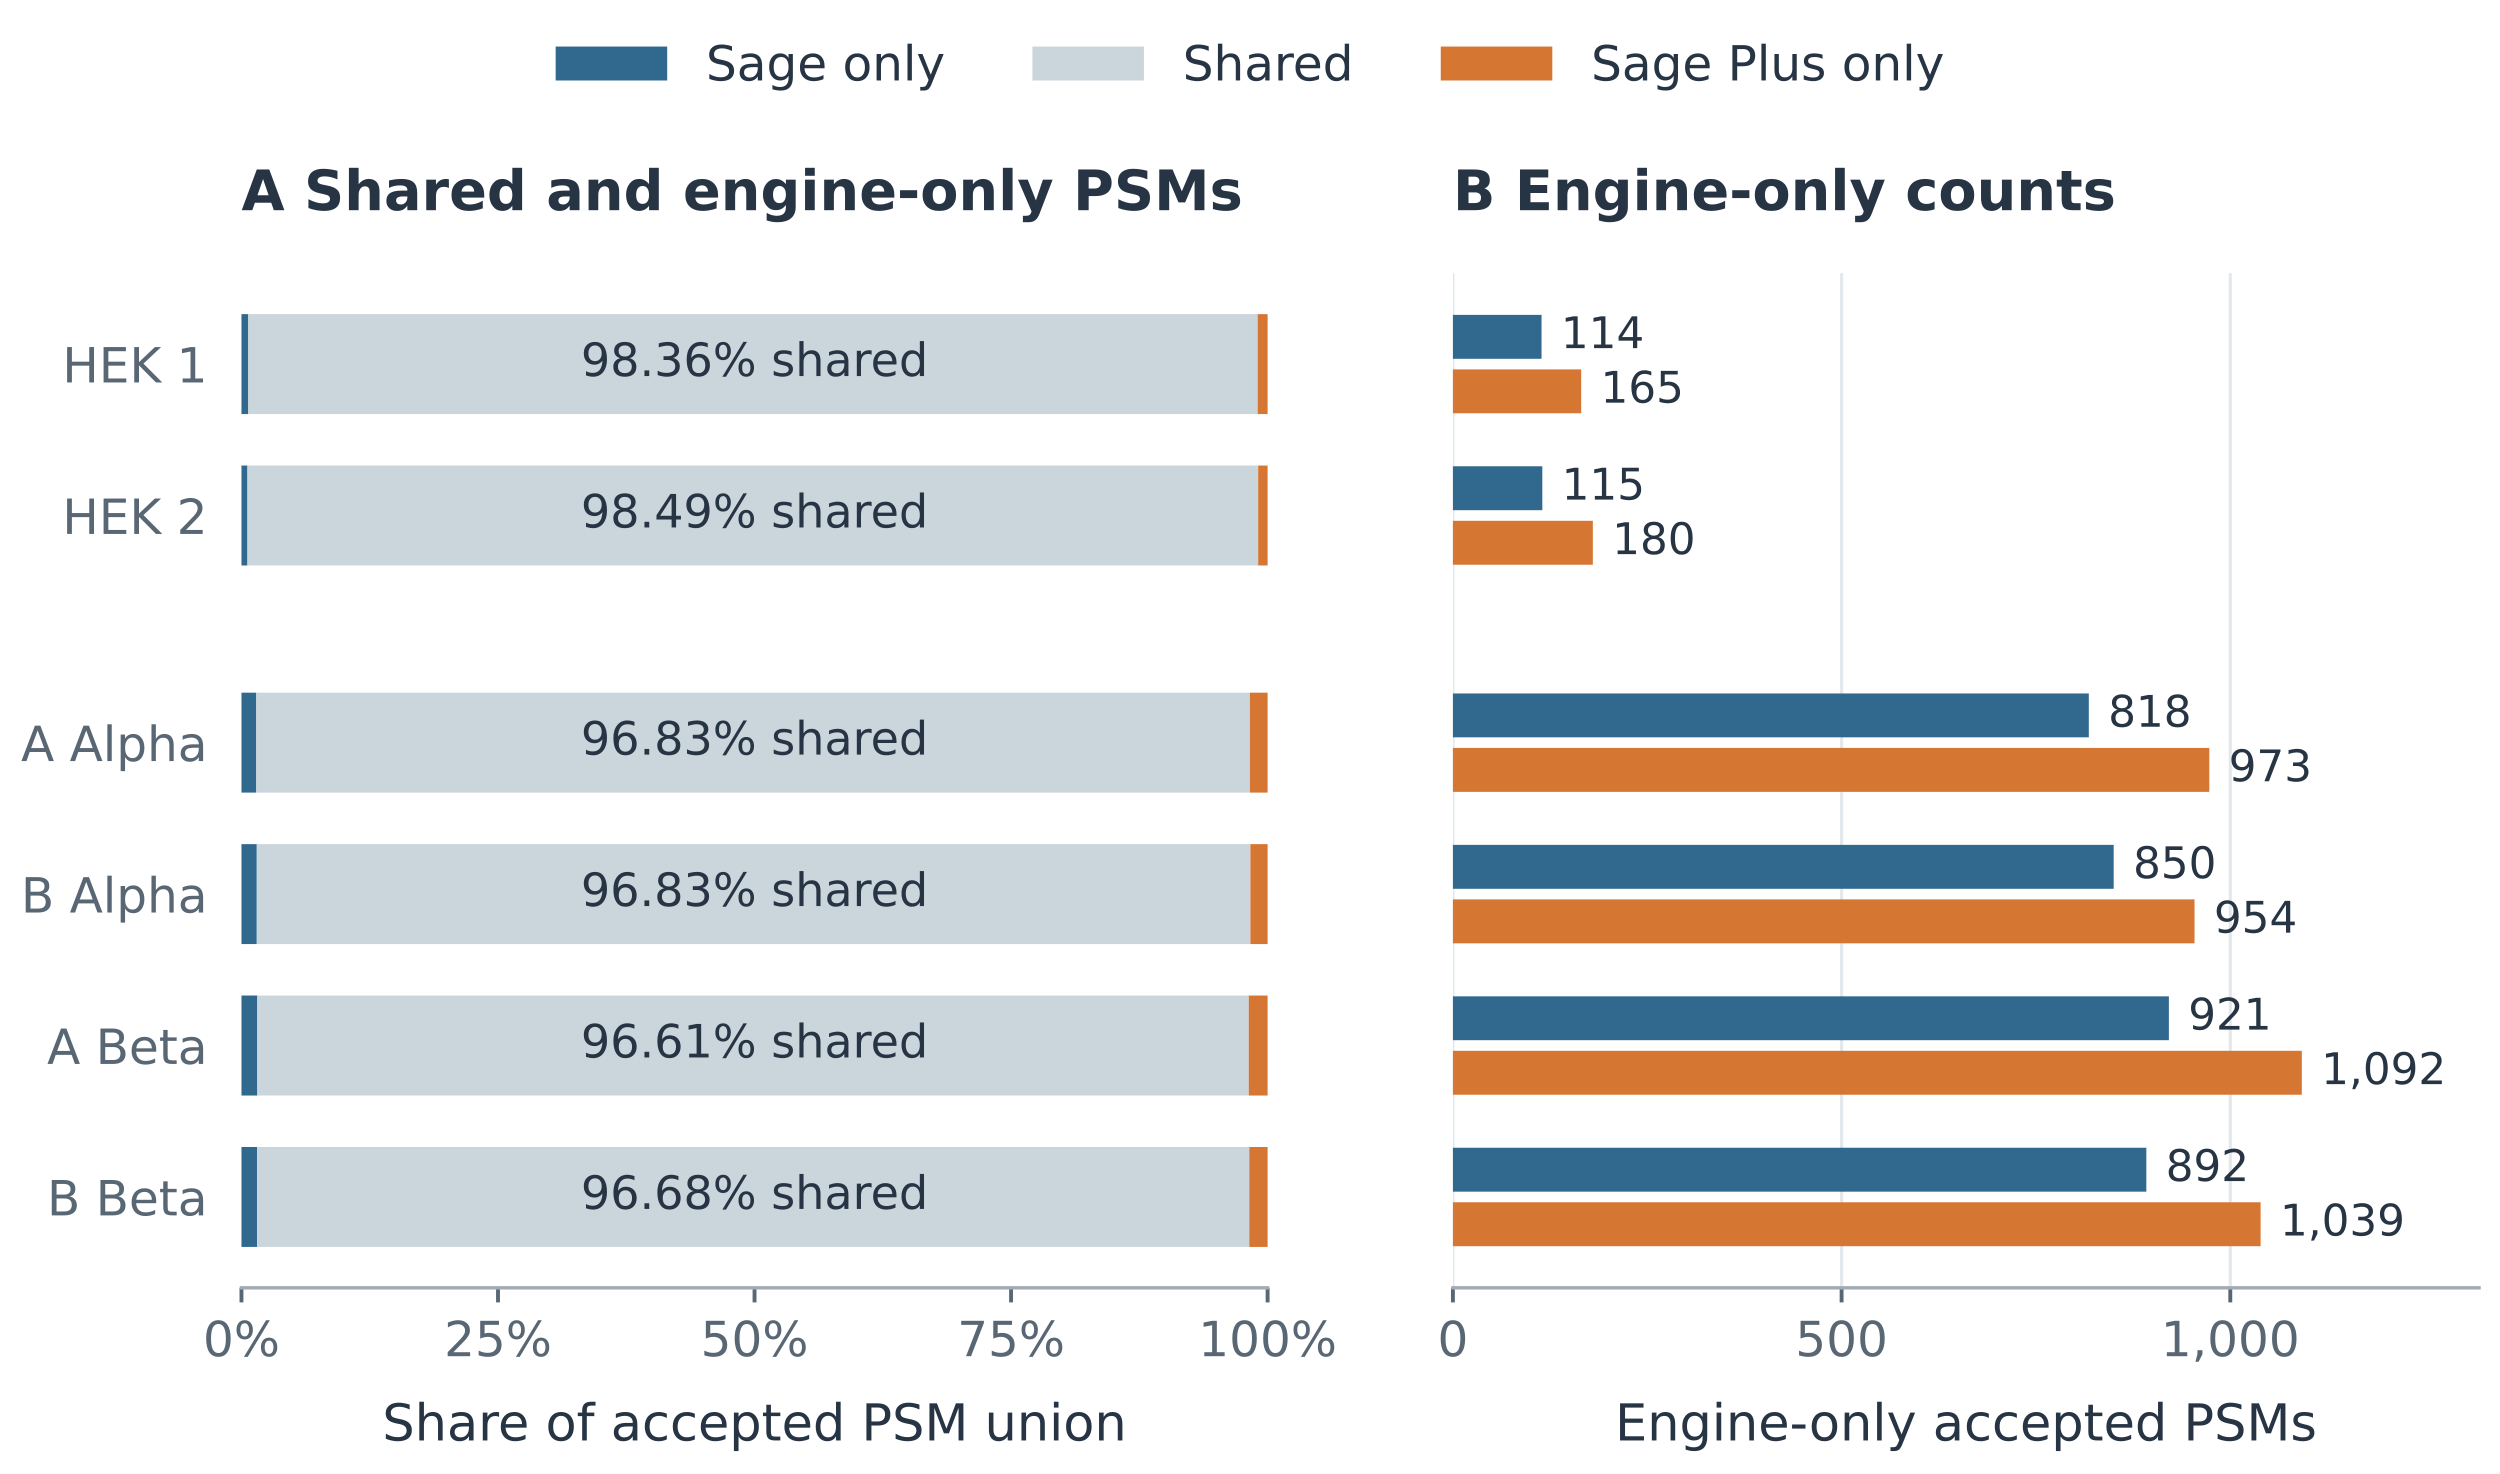
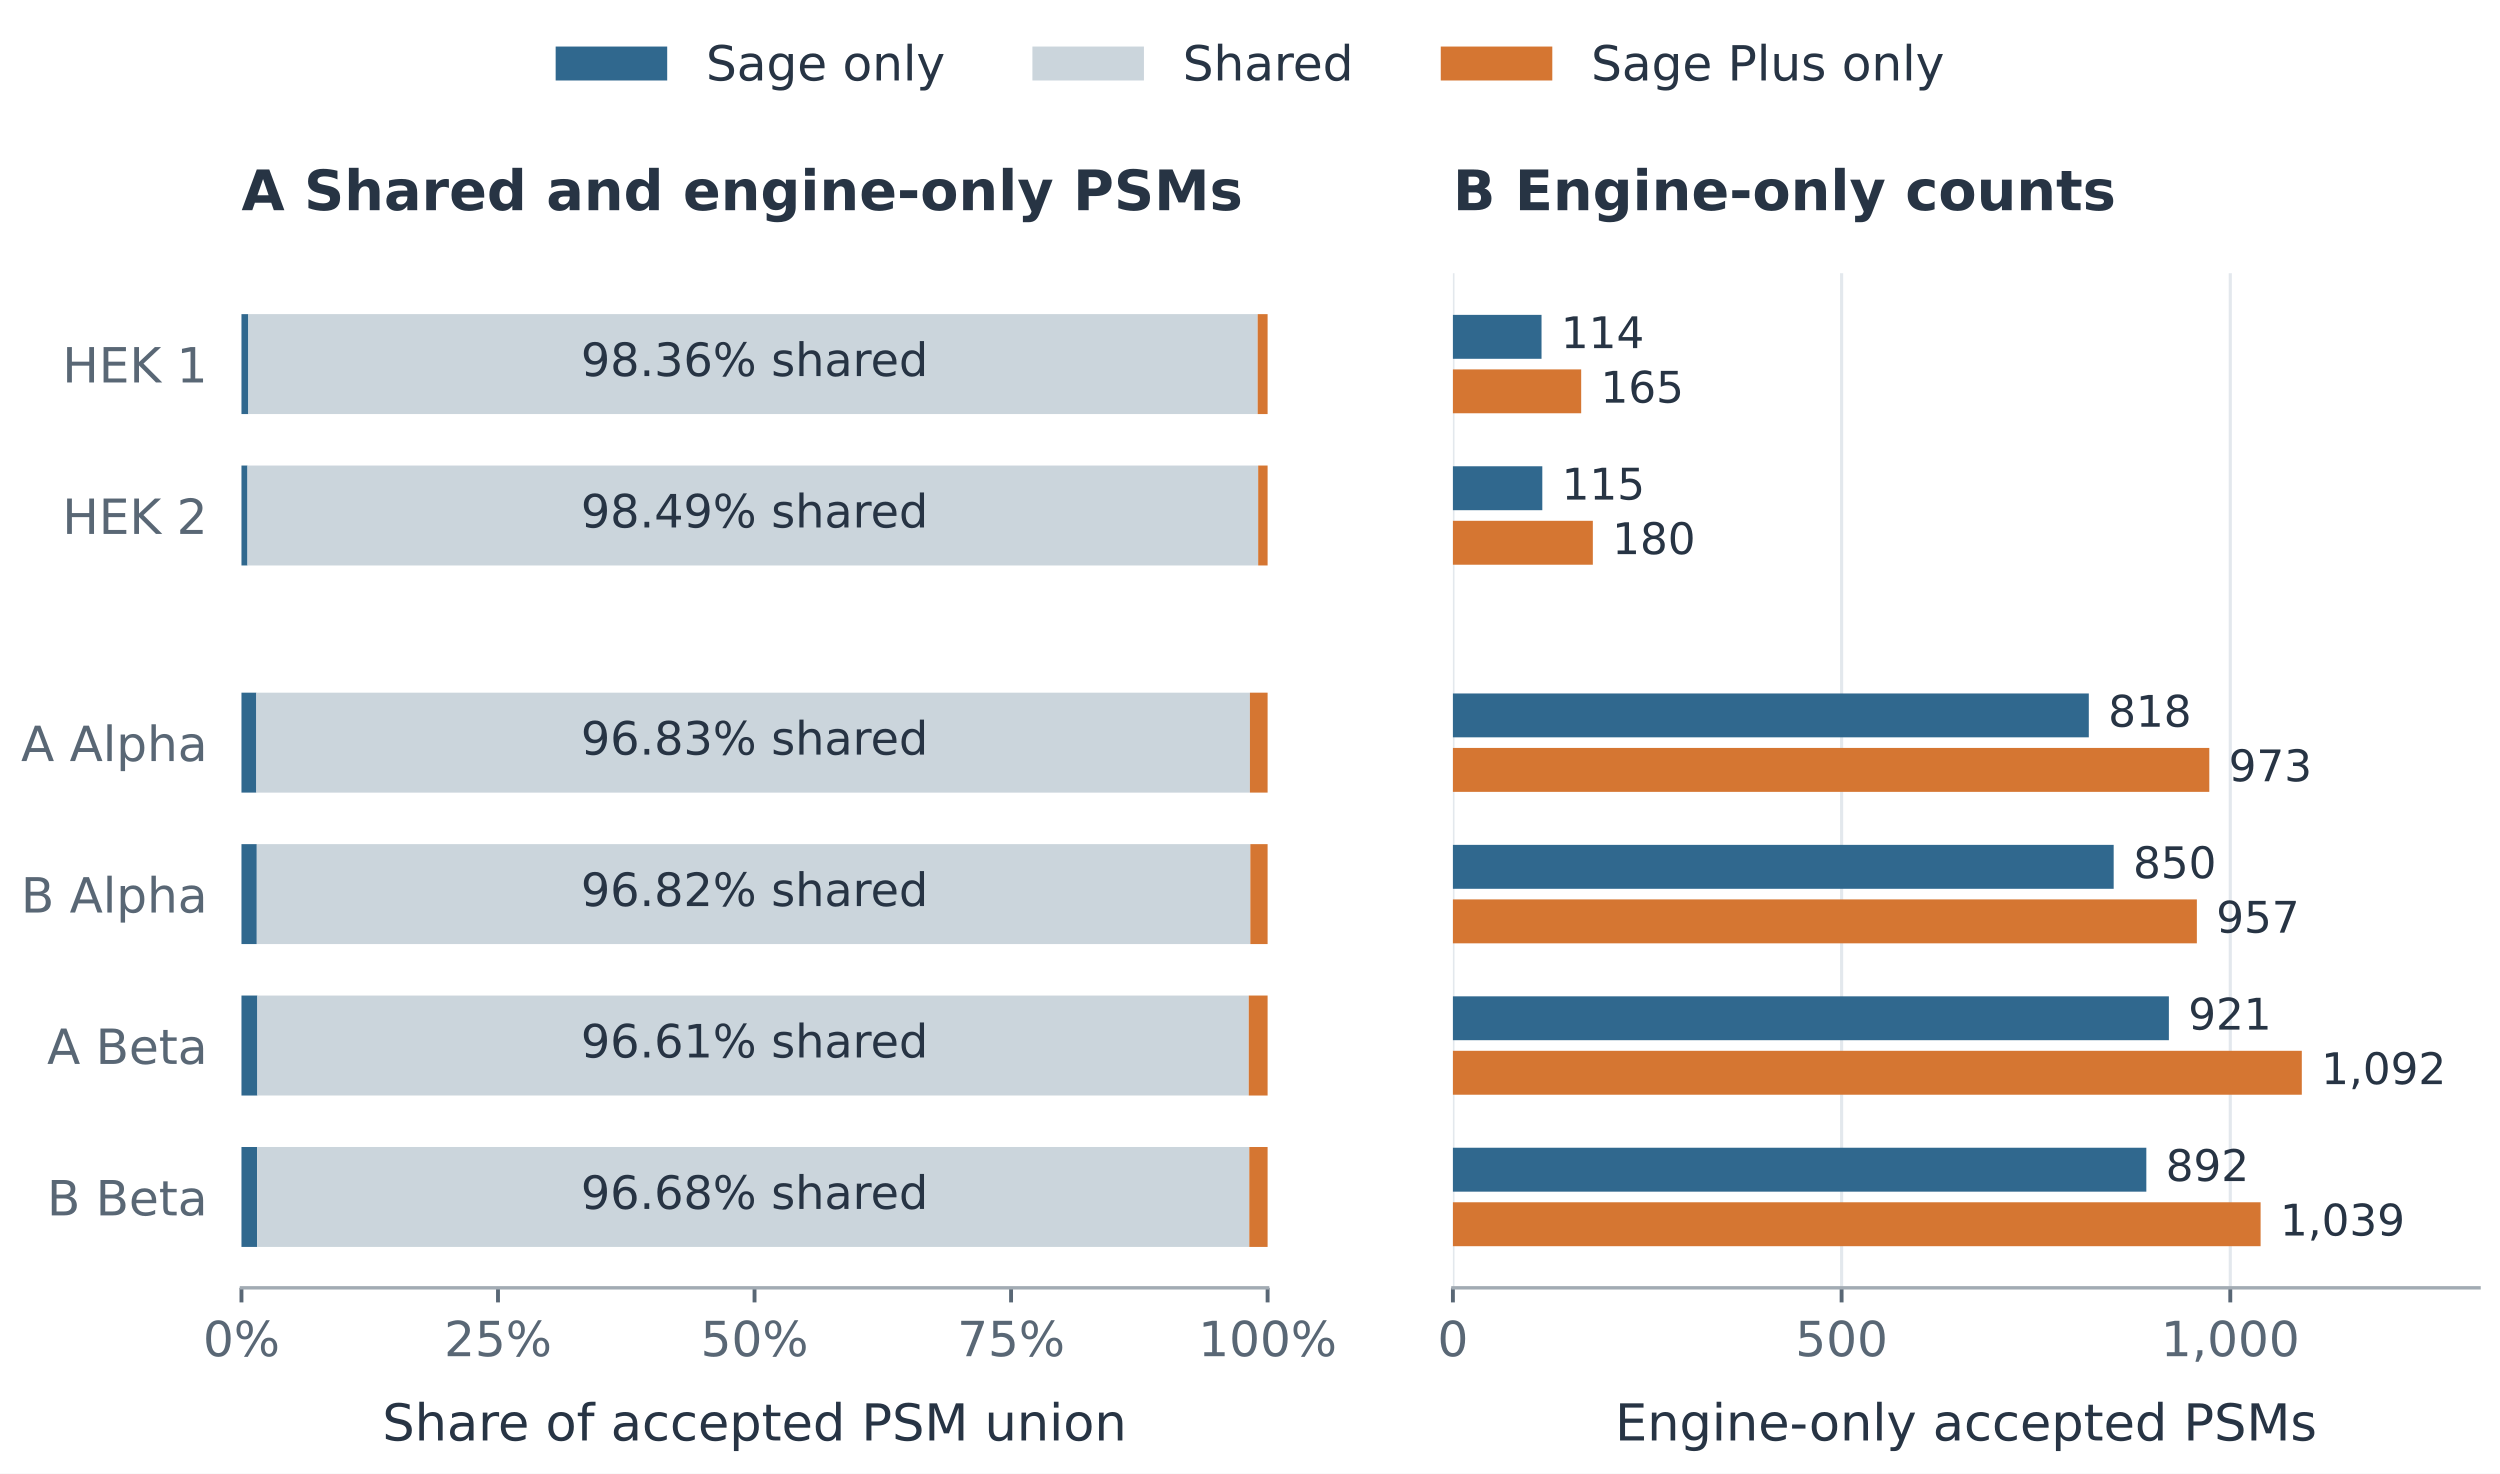
<svg xmlns="http://www.w3.org/2000/svg" xmlns:xlink="http://www.w3.org/1999/xlink" width="515.52pt" height="303.88pt" viewBox="0 0 515.52 303.88" version="1.1">
  <defs>
    <style type="text/css">*{stroke-linejoin: round; stroke-linecap: butt}</style>
  </defs>
  <g id="figure_1">
    <g id="patch_1">
      <path d="M 0 303.88  L 515.52 303.88  L 515.52 0  L 0 0  z " style="fill: #ffffff" />
    </g>
    <g id="axes_1">
      <g id="patch_2">
        <path d="M 49.792 265.559  L 261.39 265.559  L 261.39 56.339  L 49.792 56.339  z " style="fill: #ffffff" />
      </g>
      <g id="matplotlib.axis_1">
        <g id="xtick_1">
          <g id="line2d_1">
            <defs>
              <path id="ma67647b1fe" d="M 0 0  L 0 3  " style="stroke: #596775; stroke-width: 0.8" />
            </defs>
            <g>
              <use xlink:href="#ma67647b1fe" x="49.792" y="265.559" style="fill: #596775; stroke: #596775; stroke-width: 0.8" />
            </g>
          </g>
          <g id="text_1">
            <text style="font-size: 10px; font-family: 'DejaVu Sans'; text-anchor: middle; fill: #596775" x="49.792" y="279.657" transform="rotate(-0 49.79187 279.6568)">0%</text>
          </g>
        </g>
        <g id="xtick_2">
          <g id="line2d_2">
            <g>
              <use xlink:href="#ma67647b1fe" x="102.691" y="265.559" style="fill: #596775; stroke: #596775; stroke-width: 0.8" />
            </g>
          </g>
          <g id="text_2">
            <text style="font-size: 10px; font-family: 'DejaVu Sans'; text-anchor: middle; fill: #596775" x="102.691" y="279.657" transform="rotate(-0 102.6914 279.6568)">25%</text>
          </g>
        </g>
        <g id="xtick_3">
          <g id="line2d_3">
            <g>
              <use xlink:href="#ma67647b1fe" x="155.591" y="265.559" style="fill: #596775; stroke: #596775; stroke-width: 0.8" />
            </g>
          </g>
          <g id="text_3">
            <text style="font-size: 10px; font-family: 'DejaVu Sans'; text-anchor: middle; fill: #596775" x="155.591" y="279.657" transform="rotate(-0 155.591 279.6568)">50%</text>
          </g>
        </g>
        <g id="xtick_4">
          <g id="line2d_4">
            <g>
              <use xlink:href="#ma67647b1fe" x="208.491" y="265.559" style="fill: #596775; stroke: #596775; stroke-width: 0.8" />
            </g>
          </g>
          <g id="text_4">
            <text style="font-size: 10px; font-family: 'DejaVu Sans'; text-anchor: middle; fill: #596775" x="208.491" y="279.657" transform="rotate(-0 208.4905 279.6568)">75%</text>
          </g>
        </g>
        <g id="xtick_5">
          <g id="line2d_5">
            <g>
              <use xlink:href="#ma67647b1fe" x="261.39" y="265.559" style="fill: #596775; stroke: #596775; stroke-width: 0.8" />
            </g>
          </g>
          <g id="text_5">
            <text style="font-size: 10px; font-family: 'DejaVu Sans'; text-anchor: middle; fill: #596775" x="261.39" y="279.657" transform="rotate(-0 261.39 279.6568)">100%</text>
          </g>
        </g>
        <g id="text_6">
          <text style="font-size: 10.5px; font-family: 'DejaVu Sans'; text-anchor: middle; fill: #273444" x="155.591" y="297.038" transform="rotate(-0 155.591 297.0375)">Share of accepted PSM union</text>
        </g>
      </g>
      <g id="matplotlib.axis_2">
        <g id="ytick_1">
          <g id="line2d_6" />
          <g id="text_7">
            <text style="font-size: 10px; font-family: 'DejaVu Sans'; text-anchor: end; fill: #596775" x="42.792" y="78.874" transform="rotate(-0 42.79187 78.87395)">HEK 1</text>
          </g>
        </g>
        <g id="ytick_2">
          <g id="line2d_7" />
          <g id="text_8">
            <text style="font-size: 10px; font-family: 'DejaVu Sans'; text-anchor: end; fill: #596775" x="42.792" y="110.101" transform="rotate(-0 42.79187 110.1008)">HEK 2</text>
          </g>
        </g>
        <g id="ytick_3">
          <g id="line2d_8" />
          <g id="text_9">
            <text style="font-size: 10px; font-family: 'DejaVu Sans'; text-anchor: end; fill: #596775" x="42.792" y="156.942" transform="rotate(-0 42.79187 156.9416)">A Alpha</text>
          </g>
        </g>
        <g id="ytick_4">
          <g id="line2d_9" />
          <g id="text_10">
            <text style="font-size: 10px; font-family: 'DejaVu Sans'; text-anchor: end; fill: #596775" x="42.792" y="188.168" transform="rotate(-0 42.79187 188.1685)">B Alpha</text>
          </g>
        </g>
        <g id="ytick_5">
          <g id="line2d_10" />
          <g id="text_11">
            <text style="font-size: 10px; font-family: 'DejaVu Sans'; text-anchor: end; fill: #596775" x="42.792" y="219.395" transform="rotate(-0 42.79187 219.395)">A Beta</text>
          </g>
        </g>
        <g id="ytick_6">
          <g id="line2d_11" />
          <g id="text_12">
            <text style="font-size: 10px; font-family: 'DejaVu Sans'; text-anchor: end; fill: #596775" x="42.792" y="250.622" transform="rotate(-0 42.79187 250.6219)">B Beta</text>
          </g>
        </g>
      </g>
      <g id="patch_3">
        <path d="M 49.792 64.77  L 51.208 64.77  L 51.208 85.38  L 49.792 85.38  z " clip-path="url(#p6dff3dac59)" style="fill: #30688e" />
      </g>
      <g id="patch_4">
        <path d="M 49.792 95.997  L 51.034 95.997  L 51.034 116.607  L 49.792 116.607  z " clip-path="url(#p6dff3dac59)" style="fill: #30688e" />
      </g>
      <g id="patch_5">
        <path d="M 49.792 142.837  L 52.859 142.837  L 52.859 163.447  L 49.792 163.447  z " clip-path="url(#p6dff3dac59)" style="fill: #30688e" />
      </g>
      <g id="patch_6">
        <path d="M 49.792 174.064  L 52.953 174.064  L 52.953 194.674  L 49.792 194.674  z " clip-path="url(#p6dff3dac59)" style="fill: #30688e" />
      </g>
      <g id="patch_7">
        <path d="M 49.792 205.291  L 53.071 205.291  L 53.071 225.901  L 49.792 225.901  z " clip-path="url(#p6dff3dac59)" style="fill: #30688e" />
      </g>
      <g id="patch_8">
        <path d="M 49.792 236.518  L 53.034 236.518  L 53.034 257.128  L 49.792 257.128  z " clip-path="url(#p6dff3dac59)" style="fill: #30688e" />
      </g>
      <g id="patch_9">
        <path d="M 51.208 64.77  L 259.34 64.77  L 259.34 85.38  L 51.208 85.38  z " clip-path="url(#p6dff3dac59)" style="fill: #cbd5dc" />
      </g>
      <g id="patch_10">
        <path d="M 51.034 95.997  L 259.445 95.997  L 259.445 116.607  L 51.034 116.607  z " clip-path="url(#p6dff3dac59)" style="fill: #cbd5dc" />
      </g>
      <g id="patch_11">
        <path d="M 52.859 142.837  L 257.742 142.837  L 257.742 163.447  L 52.859 163.447  z " clip-path="url(#p6dff3dac59)" style="fill: #cbd5dc" />
      </g>
      <g id="patch_12">
-         <path d="M 52.953 174.064  L 257.842 174.064  L 257.842 194.674  L 52.953 194.674  z " clip-path="url(#p6dff3dac59)" style="fill: #cbd5dc" />
+         <path d="M 52.953 174.064  L 257.831 174.064  L 257.831 194.674  L 52.953 194.674  z " clip-path="url(#p6dff3dac59)" style="fill: #cbd5dc" />
      </g>
      <g id="patch_13">
        <path d="M 53.071 205.291  L 257.502 205.291  L 257.502 225.901  L 53.071 225.901  z " clip-path="url(#p6dff3dac59)" style="fill: #cbd5dc" />
      </g>
      <g id="patch_14">
        <path d="M 53.034 236.518  L 257.613 236.518  L 257.613 257.128  L 53.034 257.128  z " clip-path="url(#p6dff3dac59)" style="fill: #cbd5dc" />
      </g>
      <g id="patch_15">
        <path d="M 259.34 64.77  L 261.39 64.77  L 261.39 85.38  L 259.34 85.38  z " clip-path="url(#p6dff3dac59)" style="fill: #d57632" />
      </g>
      <g id="patch_16">
        <path d="M 259.445 95.997  L 261.39 95.997  L 261.39 116.607  L 259.445 116.607  z " clip-path="url(#p6dff3dac59)" style="fill: #d57632" />
      </g>
      <g id="patch_17">
        <path d="M 257.742 142.837  L 261.39 142.837  L 261.39 163.447  L 257.742 163.447  z " clip-path="url(#p6dff3dac59)" style="fill: #d57632" />
      </g>
      <g id="patch_18">
-         <path d="M 257.842 174.064  L 261.39 174.064  L 261.39 194.674  L 257.842 194.674  z " clip-path="url(#p6dff3dac59)" style="fill: #d57632" />
+         <path d="M 257.831 174.064  L 261.39 174.064  L 261.39 194.674  L 257.831 194.674  z " clip-path="url(#p6dff3dac59)" style="fill: #d57632" />
      </g>
      <g id="patch_19">
        <path d="M 257.502 205.291  L 261.39 205.291  L 261.39 225.901  L 257.502 225.901  z " clip-path="url(#p6dff3dac59)" style="fill: #d57632" />
      </g>
      <g id="patch_20">
        <path d="M 257.613 236.518  L 261.39 236.518  L 261.39 257.128  L 257.613 257.128  z " clip-path="url(#p6dff3dac59)" style="fill: #d57632" />
      </g>
      <g id="patch_21">
        <path d="M 49.792 265.559  L 261.39 265.559  " style="fill: none; stroke: #a2abb3; stroke-width: 0.7; stroke-linejoin: miter; stroke-linecap: square" />
      </g>
      <g id="text_13">
        <text style="font-size: 9.5px; font-family: 'DejaVu Sans'; text-anchor: middle; fill: #273444" x="155.591" y="77.543" transform="rotate(-0 155.591 77.54327)">98.36% shared</text>
      </g>
      <g id="text_14">
        <text style="font-size: 9.5px; font-family: 'DejaVu Sans'; text-anchor: middle; fill: #273444" x="155.591" y="108.77" transform="rotate(-0 155.591 108.7702)">98.49% shared</text>
      </g>
      <g id="text_15">
        <text style="font-size: 9.5px; font-family: 'DejaVu Sans'; text-anchor: middle; fill: #273444" x="155.591" y="155.611" transform="rotate(-0 155.591 155.6105)">96.83% shared</text>
      </g>
      <g id="text_16">
-         <text style="font-size: 9.5px; font-family: 'DejaVu Sans'; text-anchor: middle; fill: #273444" x="155.591" y="186.837" transform="rotate(-0 155.591 186.8374)">96.83% shared</text>
+         <text style="font-size: 9.5px; font-family: 'DejaVu Sans'; text-anchor: middle; fill: #273444" x="155.591" y="186.837" transform="rotate(-0 155.591 186.8374)">96.82% shared</text>
      </g>
      <g id="text_17">
        <text style="font-size: 9.5px; font-family: 'DejaVu Sans'; text-anchor: middle; fill: #273444" x="155.591" y="218.064" transform="rotate(-0 155.591 218.0643)">96.61% shared</text>
      </g>
      <g id="text_18">
        <text style="font-size: 9.5px; font-family: 'DejaVu Sans'; text-anchor: middle; fill: #273444" x="155.591" y="249.291" transform="rotate(-0 155.591 249.2912)">96.68% shared</text>
      </g>
      <g id="text_19">
        <text style="font-weight: 700; font-size: 11.5px; font-family: 'DejaVu Sans'; text-anchor: start; fill: #273444" x="49.792" y="43.339" transform="rotate(-0 49.79187 43.33898)">A  Shared and engine-only PSMs</text>
      </g>
    </g>
    <g id="axes_2">
      <g id="patch_22">
        <path d="M 299.602 265.559  L 511.2 265.559  L 511.2 56.339  L 299.602 56.339  z " style="fill: #ffffff" />
      </g>
      <g id="matplotlib.axis_3">
        <g id="xtick_6">
          <g id="line2d_12">
            <path d="M 299.602 265.559  L 299.602 56.339  " clip-path="url(#p7900c767f6)" style="fill: none; stroke: #e3e8ed; stroke-width: 0.65; stroke-linecap: square" />
          </g>
          <g id="line2d_13">
            <g>
              <use xlink:href="#ma67647b1fe" x="299.602" y="265.559" style="fill: #596775; stroke: #596775; stroke-width: 0.8" />
            </g>
          </g>
          <g id="text_20">
            <text style="font-size: 10px; font-family: 'DejaVu Sans'; text-anchor: middle; fill: #596775" x="299.602" y="279.657" transform="rotate(-0 299.6018 279.6568)">0</text>
          </g>
        </g>
        <g id="xtick_7">
          <g id="line2d_14">
            <path d="M 379.753 265.559  L 379.753 56.339  " clip-path="url(#p7900c767f6)" style="fill: none; stroke: #e3e8ed; stroke-width: 0.65; stroke-linecap: square" />
          </g>
          <g id="line2d_15">
            <g>
              <use xlink:href="#ma67647b1fe" x="379.753" y="265.559" style="fill: #596775; stroke: #596775; stroke-width: 0.8" />
            </g>
          </g>
          <g id="text_21">
            <text style="font-size: 10px; font-family: 'DejaVu Sans'; text-anchor: middle; fill: #596775" x="379.753" y="279.657" transform="rotate(-0 379.7527 279.6568)">500</text>
          </g>
        </g>
        <g id="xtick_8">
          <g id="line2d_16">
            <path d="M 459.903 265.559  L 459.903 56.339  " clip-path="url(#p7900c767f6)" style="fill: none; stroke: #e3e8ed; stroke-width: 0.65; stroke-linecap: square" />
          </g>
          <g id="line2d_17">
            <g>
              <use xlink:href="#ma67647b1fe" x="459.903" y="265.559" style="fill: #596775; stroke: #596775; stroke-width: 0.8" />
            </g>
          </g>
          <g id="text_22">
            <text style="font-size: 10px; font-family: 'DejaVu Sans'; text-anchor: middle; fill: #596775" x="459.903" y="279.657" transform="rotate(-0 459.9035 279.6568)">1,000</text>
          </g>
        </g>
        <g id="text_23">
          <text style="font-size: 10.5px; font-family: 'DejaVu Sans'; text-anchor: middle; fill: #273444" x="405.401" y="297.038" transform="rotate(-0 405.4009 297.0375)">Engine-only accepted PSMs</text>
        </g>
      </g>
      <g id="matplotlib.axis_4">
        <g id="ytick_7">
          <g id="line2d_18" />
        </g>
        <g id="ytick_8">
          <g id="line2d_19" />
        </g>
        <g id="ytick_9">
          <g id="line2d_20" />
        </g>
        <g id="ytick_10">
          <g id="line2d_21" />
        </g>
        <g id="ytick_11">
          <g id="line2d_22" />
        </g>
        <g id="ytick_12">
          <g id="line2d_23" />
        </g>
      </g>
      <g id="patch_23">
        <path d="M 299.602 64.926  L 317.876 64.926  L 317.876 73.982  L 299.602 73.982  z " clip-path="url(#p7900c767f6)" style="fill: #30688e" />
      </g>
      <g id="patch_24">
        <path d="M 299.602 96.153  L 318.037 96.153  L 318.037 105.209  L 299.602 105.209  z " clip-path="url(#p7900c767f6)" style="fill: #30688e" />
      </g>
      <g id="patch_25">
        <path d="M 299.602 142.994  L 430.729 142.994  L 430.729 152.049  L 299.602 152.049  z " clip-path="url(#p7900c767f6)" style="fill: #30688e" />
      </g>
      <g id="patch_26">
        <path d="M 299.602 174.221  L 435.858 174.221  L 435.858 183.276  L 299.602 183.276  z " clip-path="url(#p7900c767f6)" style="fill: #30688e" />
      </g>
      <g id="patch_27">
        <path d="M 299.602 205.447  L 447.24 205.447  L 447.24 214.503  L 299.602 214.503  z " clip-path="url(#p7900c767f6)" style="fill: #30688e" />
      </g>
      <g id="patch_28">
        <path d="M 299.602 236.674  L 442.591 236.674  L 442.591 245.73  L 299.602 245.73  z " clip-path="url(#p7900c767f6)" style="fill: #30688e" />
      </g>
      <g id="patch_29">
        <path d="M 299.602 76.168  L 326.052 76.168  L 326.052 85.224  L 299.602 85.224  z " clip-path="url(#p7900c767f6)" style="fill: #d57632" />
      </g>
      <g id="patch_30">
        <path d="M 299.602 107.395  L 328.456 107.395  L 328.456 116.451  L 299.602 116.451  z " clip-path="url(#p7900c767f6)" style="fill: #d57632" />
      </g>
      <g id="patch_31">
        <path d="M 299.602 154.235  L 455.575 154.235  L 455.575 163.291  L 299.602 163.291  z " clip-path="url(#p7900c767f6)" style="fill: #d57632" />
      </g>
      <g id="patch_32">
-         <path d="M 299.602 185.462  L 452.53 185.462  L 452.53 194.518  L 299.602 194.518  z " clip-path="url(#p7900c767f6)" style="fill: #d57632" />
+         <path d="M 299.602 185.462  L 453.011 185.462  L 453.011 194.518  L 299.602 194.518  z " clip-path="url(#p7900c767f6)" style="fill: #d57632" />
      </g>
      <g id="patch_33">
        <path d="M 299.602 216.689  L 474.651 216.689  L 474.651 225.745  L 299.602 225.745  z " clip-path="url(#p7900c767f6)" style="fill: #d57632" />
      </g>
      <g id="patch_34">
        <path d="M 299.602 247.916  L 466.155 247.916  L 466.155 256.972  L 299.602 256.972  z " clip-path="url(#p7900c767f6)" style="fill: #d57632" />
      </g>
      <g id="patch_35">
        <path d="M 299.602 265.559  L 511.2 265.559  " style="fill: none; stroke: #a2abb3; stroke-width: 0.7; stroke-linejoin: miter; stroke-linecap: square" />
      </g>
      <g id="text_24">
        <text style="font-size: 9px; font-family: 'DejaVu Sans'; text-anchor: start; fill: #273444" x="321.876" y="71.792" transform="rotate(-0 321.8762 71.79217)">114</text>
      </g>
      <g id="text_25">
        <text style="font-size: 9px; font-family: 'DejaVu Sans'; text-anchor: start; fill: #273444" x="322.037" y="103.019" transform="rotate(-0 322.0365 103.0191)">115</text>
      </g>
      <g id="text_26">
        <text style="font-size: 9px; font-family: 'DejaVu Sans'; text-anchor: start; fill: #273444" x="434.729" y="149.859" transform="rotate(-0 434.7286 149.8594)">818</text>
      </g>
      <g id="text_27">
        <text style="font-size: 9px; font-family: 'DejaVu Sans'; text-anchor: start; fill: #273444" x="439.858" y="181.086" transform="rotate(-0 439.8582 181.0863)">850</text>
      </g>
      <g id="text_28">
        <text style="font-size: 9px; font-family: 'DejaVu Sans'; text-anchor: start; fill: #273444" x="451.24" y="212.313" transform="rotate(-0 451.2396 212.3132)">921</text>
      </g>
      <g id="text_29">
        <text style="font-size: 9px; font-family: 'DejaVu Sans'; text-anchor: start; fill: #273444" x="446.591" y="243.54" transform="rotate(-0 446.5909 243.5401)">892</text>
      </g>
      <g id="text_30">
        <text style="font-size: 9px; font-family: 'DejaVu Sans'; text-anchor: start; fill: #273444" x="330.052" y="83.034" transform="rotate(-0 330.0516 83.03385)">165</text>
      </g>
      <g id="text_31">
        <text style="font-size: 9px; font-family: 'DejaVu Sans'; text-anchor: start; fill: #273444" x="332.456" y="114.261" transform="rotate(-0 332.4561 114.2607)">180</text>
      </g>
      <g id="text_32">
        <text style="font-size: 9px; font-family: 'DejaVu Sans'; text-anchor: start; fill: #273444" x="459.575" y="161.101" transform="rotate(-0 459.5753 161.1011)">973</text>
      </g>
      <g id="text_33">
-         <text style="font-size: 9px; font-family: 'DejaVu Sans'; text-anchor: start; fill: #273444" x="456.53" y="192.328" transform="rotate(-0 456.5296 192.328)">954</text>
+         <text style="font-size: 9px; font-family: 'DejaVu Sans'; text-anchor: start; fill: #273444" x="457.011" y="192.328" transform="rotate(-0 457.0105 192.328)">957</text>
      </g>
      <g id="text_34">
        <text style="font-size: 9px; font-family: 'DejaVu Sans'; text-anchor: start; fill: #273444" x="478.651" y="223.555" transform="rotate(-0 478.6512 223.5549)">1,092</text>
      </g>
      <g id="text_35">
        <text style="font-size: 9px; font-family: 'DejaVu Sans'; text-anchor: start; fill: #273444" x="470.155" y="254.782" transform="rotate(-0 470.1552 254.7818)">1,039</text>
      </g>
      <g id="text_36">
        <text style="font-weight: 700; font-size: 11.5px; font-family: 'DejaVu Sans'; text-anchor: start; fill: #273444" x="299.602" y="43.339" transform="rotate(-0 299.6018 43.33898)">B  Engine-only counts</text>
      </g>
    </g>
    <g id="legend_1">
      <g id="patch_36">
        <path d="M 114.581 16.598  L 137.581 16.598  L 137.581 9.598  L 114.581 9.598  z " style="fill: #30688e" />
      </g>
      <g id="text_37">
        <text style="font-size: 10px; font-family: 'DejaVu Sans'; text-anchor: start; fill: #273444" x="145.581" y="16.598" transform="rotate(-0 145.5811 16.59844)">Sage only</text>
      </g>
      <g id="patch_37">
        <path d="M 212.89 16.598  L 235.89 16.598  L 235.89 9.598  L 212.89 9.598  z " style="fill: #cbd5dc" />
      </g>
      <g id="text_38">
        <text style="font-size: 10px; font-family: 'DejaVu Sans'; text-anchor: start; fill: #273444" x="243.89" y="16.598" transform="rotate(-0 243.8905 16.59844)">Shared</text>
      </g>
      <g id="patch_38">
        <path d="M 297.097 16.598  L 320.097 16.598  L 320.097 9.598  L 297.097 9.598  z " style="fill: #d57632" />
      </g>
      <g id="text_39">
        <text style="font-size: 10px; font-family: 'DejaVu Sans'; text-anchor: start; fill: #273444" x="328.097" y="16.598" transform="rotate(-0 328.0967 16.59844)">Sage Plus only</text>
      </g>
    </g>
  </g>
  <defs>
    <clipPath id="p6dff3dac59">
      <rect x="49.792" y="56.339" width="211.598" height="209.22" />
    </clipPath>
    <clipPath id="p7900c767f6">
      <rect x="299.602" y="56.339" width="211.598" height="209.22" />
    </clipPath>
  </defs>
</svg>
